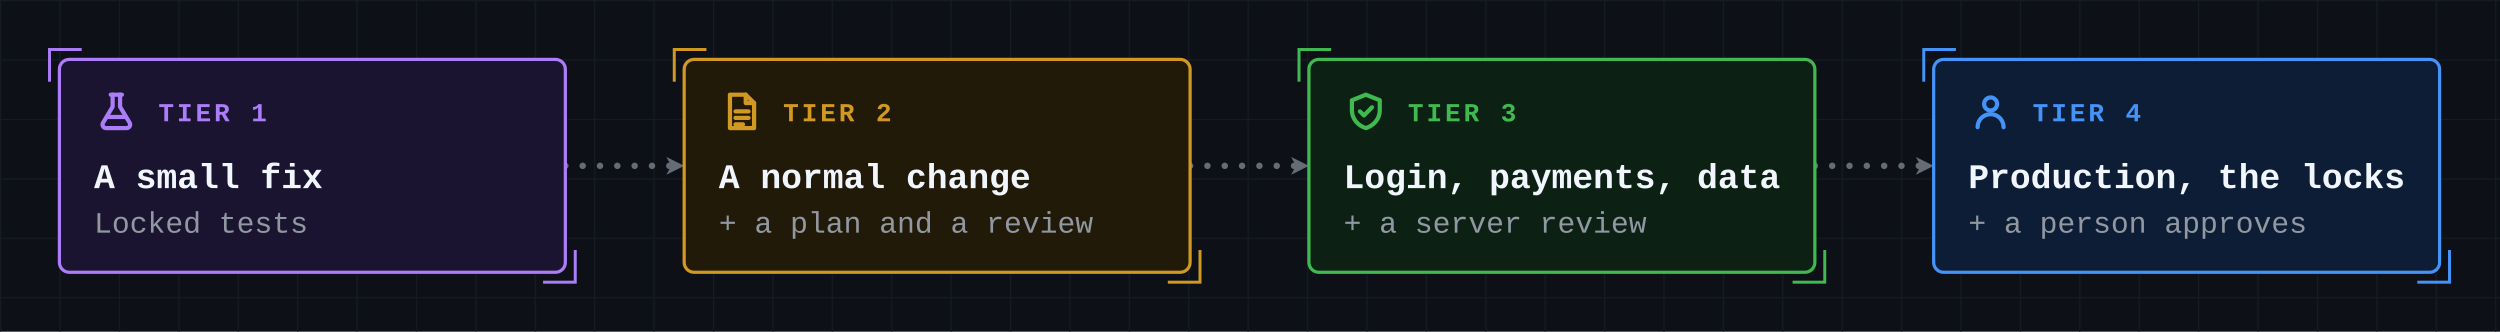
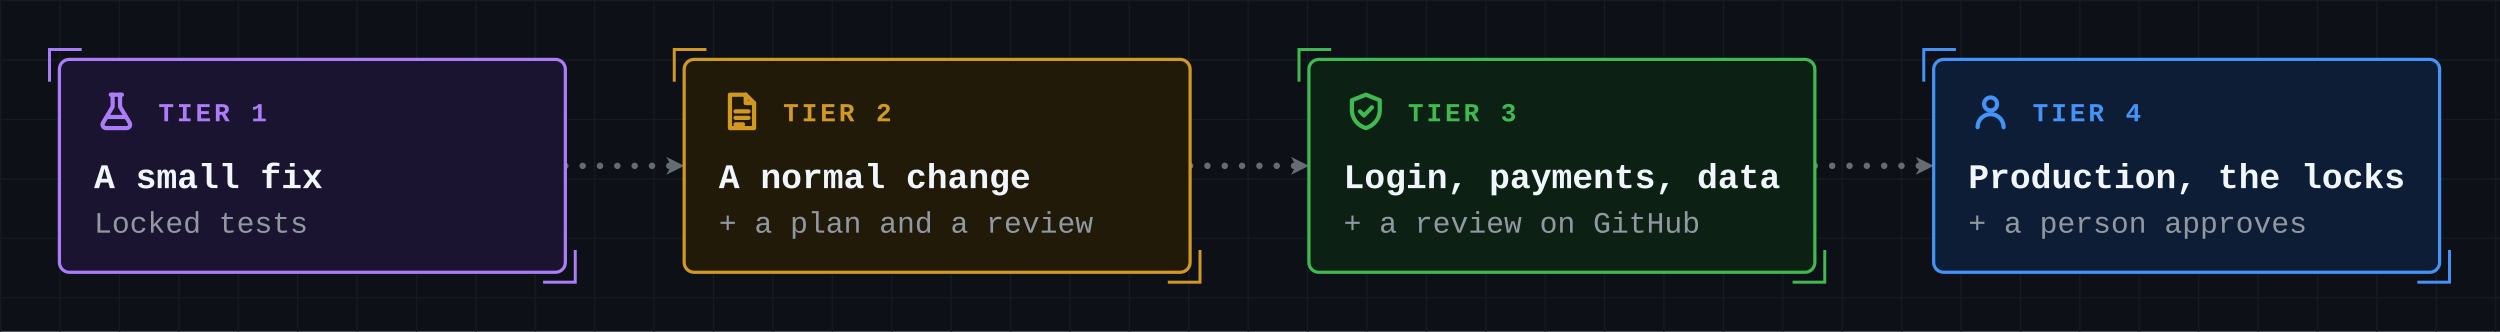
<svg xmlns="http://www.w3.org/2000/svg" viewBox="-24 -24 1010 134" width="1010" height="134" role="img" aria-labelledby="title desc" font-family="ui-monospace, SFMono-Regular, 'JetBrains Mono', 'Cascadia Mono', Menlo, Consolas, 'Liberation Mono', monospace">
  <defs>
    <marker id="arrow-plain" viewBox="0 0 10 10" refX="9" refY="5" markerWidth="9" markerHeight="9" markerUnits="userSpaceOnUse" orient="auto-start-reverse">
      <path d="M1,1 L9,5 L1,9 L3.2,5 z" fill="#656c76" />
    </marker>
    <marker id="arrow-fail" viewBox="0 0 10 10" refX="9" refY="5" markerWidth="9" markerHeight="9" markerUnits="userSpaceOnUse" orient="auto-start-reverse">
      <path d="M1,1 L9,5 L1,9 L3.2,5 z" fill="#f85149" />
    </marker>
    <marker id="arrow-pass" viewBox="0 0 10 10" refX="9" refY="5" markerWidth="9" markerHeight="9" markerUnits="userSpaceOnUse" orient="auto-start-reverse">
      <path d="M1,1 L9,5 L1,9 L3.2,5 z" fill="#3fb950" />
    </marker>
    <pattern id="grid" x="-24" y="-24" width="24" height="24" patternUnits="userSpaceOnUse">
      <path d="M24 0H0V24" fill="none" stroke="#161b22" stroke-width="1" />
    </pattern>
  </defs>
  <style>.main{stroke-width:2.6;stroke-dasharray:0 7;animation:flow 0.8s linear infinite}.side{stroke-width:1.6;stroke-dasharray:6 5;animation:side 1.6s linear infinite}@keyframes flow{to{stroke-dashoffset:-7}}@keyframes side{to{stroke-dashoffset:-11}}@media (prefers-reduced-motion:reduce){.main,.side{animation:none}.ticket{display:none}}</style>
  <rect x="-24" y="-24" width="1010" height="134" fill="#0d1117" />
  <rect x="-24" y="-24" width="1010" height="134" fill="url(#grid)" />
  <path class="main" d="M204.4,43.0 L252.4,43.0" fill="none" stroke="#656c76" stroke-linecap="round" stroke-linejoin="round" marker-end="url(#arrow-plain)" />
  <path class="main" d="M456.8,43.0 L504.8,43.0" fill="none" stroke="#656c76" stroke-linecap="round" stroke-linejoin="round" marker-end="url(#arrow-plain)" />
  <path class="main" d="M709.2,43.0 L757.2,43.0" fill="none" stroke="#656c76" stroke-linecap="round" stroke-linejoin="round" marker-end="url(#arrow-plain)" />
  <rect x="0.0" y="0.0" width="204.4" height="86.0" rx="4" fill="#1b1430" stroke="#ab7df8" stroke-width="1.3" stroke-linejoin="round" />
  <path d="M9.0,-4.0 H-4.0 V9.0" fill="none" stroke="#ab7df8" stroke-width="1.2" />
  <path d="M195.4,90.0 H208.4 V77.0" fill="none" stroke="#ab7df8" stroke-width="1.2" />
  <g transform="translate(14.0,12.0) scale(0.75)" fill="none" stroke="#ab7df8" stroke-width="2.27" stroke-linecap="round" stroke-linejoin="round">
    <path d="M9 3h6" />
    <path d="M10 3v6.5l-5.2 8.7A1.9 1.9 0 0 0 6.4 21h11.2a1.9 1.9 0 0 0 1.6-2.8L14 9.5V3" />
    <path d="M7.4 15h9.2" />
  </g>
  <text x="40.0" y="25.0" font-size="10.5" font-weight="700" letter-spacing="1.2" fill="#ab7df8">TIER 1</text>
  <text x="14.0" y="52.0" font-size="14" font-weight="700" fill="#f0f6fc">A small fix</text>
  <text x="14.0" y="70.0" font-size="12" fill="#9198a1">Locked tests</text>
  <rect x="252.4" y="0.0" width="204.4" height="86.0" rx="4" fill="#221a08" stroke="#d29922" stroke-width="1.3" stroke-linejoin="round" />
  <path d="M261.4,-4.0 H248.4 V9.0" fill="none" stroke="#d29922" stroke-width="1.2" />
  <path d="M447.8,90.0 H460.8 V77.0" fill="none" stroke="#d29922" stroke-width="1.2" />
  <g transform="translate(266.4,12.0) scale(0.75)" fill="none" stroke="#d29922" stroke-width="2.27" stroke-linecap="round" stroke-linejoin="round">
    <path d="M6 3h8.5L19 7.5V21H6z" />
    <path d="M14.5 3v4.5H19" />
    <path d="M9 12h7M9 15.5h7M9 19h4" />
  </g>
  <text x="292.4" y="25.0" font-size="10.5" font-weight="700" letter-spacing="1.2" fill="#d29922">TIER 2</text>
  <text x="266.4" y="52.0" font-size="14" font-weight="700" fill="#f0f6fc">A normal change</text>
  <text x="266.4" y="70.0" font-size="12" fill="#9198a1">+ a plan and a review</text>
  <rect x="504.8" y="0.0" width="204.4" height="86.0" rx="4" fill="#0c2114" stroke="#3fb950" stroke-width="1.3" stroke-linejoin="round" />
  <path d="M513.8,-4.0 H500.8 V9.0" fill="none" stroke="#3fb950" stroke-width="1.2" />
  <path d="M700.2,90.0 H713.2 V77.0" fill="none" stroke="#3fb950" stroke-width="1.2" />
  <g transform="translate(518.8,12.0) scale(0.75)" fill="none" stroke="#3fb950" stroke-width="2.27" stroke-linecap="round" stroke-linejoin="round">
    <path d="M12 3l7.5 3v5.5c0 4.4-3.2 8.2-7.5 9.5c-4.3-1.3-7.5-5.1-7.5-9.5V6z" />
    <path d="M8.8 12l2.2 2.2l4.3-4.4" />
  </g>
  <text x="544.8" y="25.0" font-size="10.5" font-weight="700" letter-spacing="1.2" fill="#3fb950">TIER 3</text>
  <text x="518.8" y="52.0" font-size="14" font-weight="700" fill="#f0f6fc">Login, payments, data</text>
-   <text x="518.8" y="70.0" font-size="12" fill="#9198a1">+ a server review</text>
+   <text x="518.8" y="70.0" font-size="12" fill="#9198a1">+ a review on GitHub</text>
  <rect x="757.2" y="0.0" width="204.4" height="86.0" rx="4" fill="#0d1d35" stroke="#4493f8" stroke-width="1.3" stroke-linejoin="round" />
  <path d="M766.2,-4.0 H753.2 V9.0" fill="none" stroke="#4493f8" stroke-width="1.2" />
  <path d="M952.6,90.0 H965.6 V77.0" fill="none" stroke="#4493f8" stroke-width="1.2" />
  <g transform="translate(771.2,12.0) scale(0.75)" fill="none" stroke="#4493f8" stroke-width="2.27" stroke-linecap="round" stroke-linejoin="round">
    <path d="M12 4.5a3.5 3.5 0 1 0 0 7a3.5 3.5 0 1 0 0-7z" />
    <path d="M5 20.5c0-3.9 3.1-7 7-7s7 3.1 7 7" />
  </g>
  <text x="797.2" y="25.0" font-size="10.5" font-weight="700" letter-spacing="1.2" fill="#4493f8">TIER 4</text>
  <text x="771.2" y="52.0" font-size="14" font-weight="700" fill="#f0f6fc">Production, the locks</text>
  <text x="771.2" y="70.0" font-size="12" fill="#9198a1">+ a person approves</text>
</svg>
